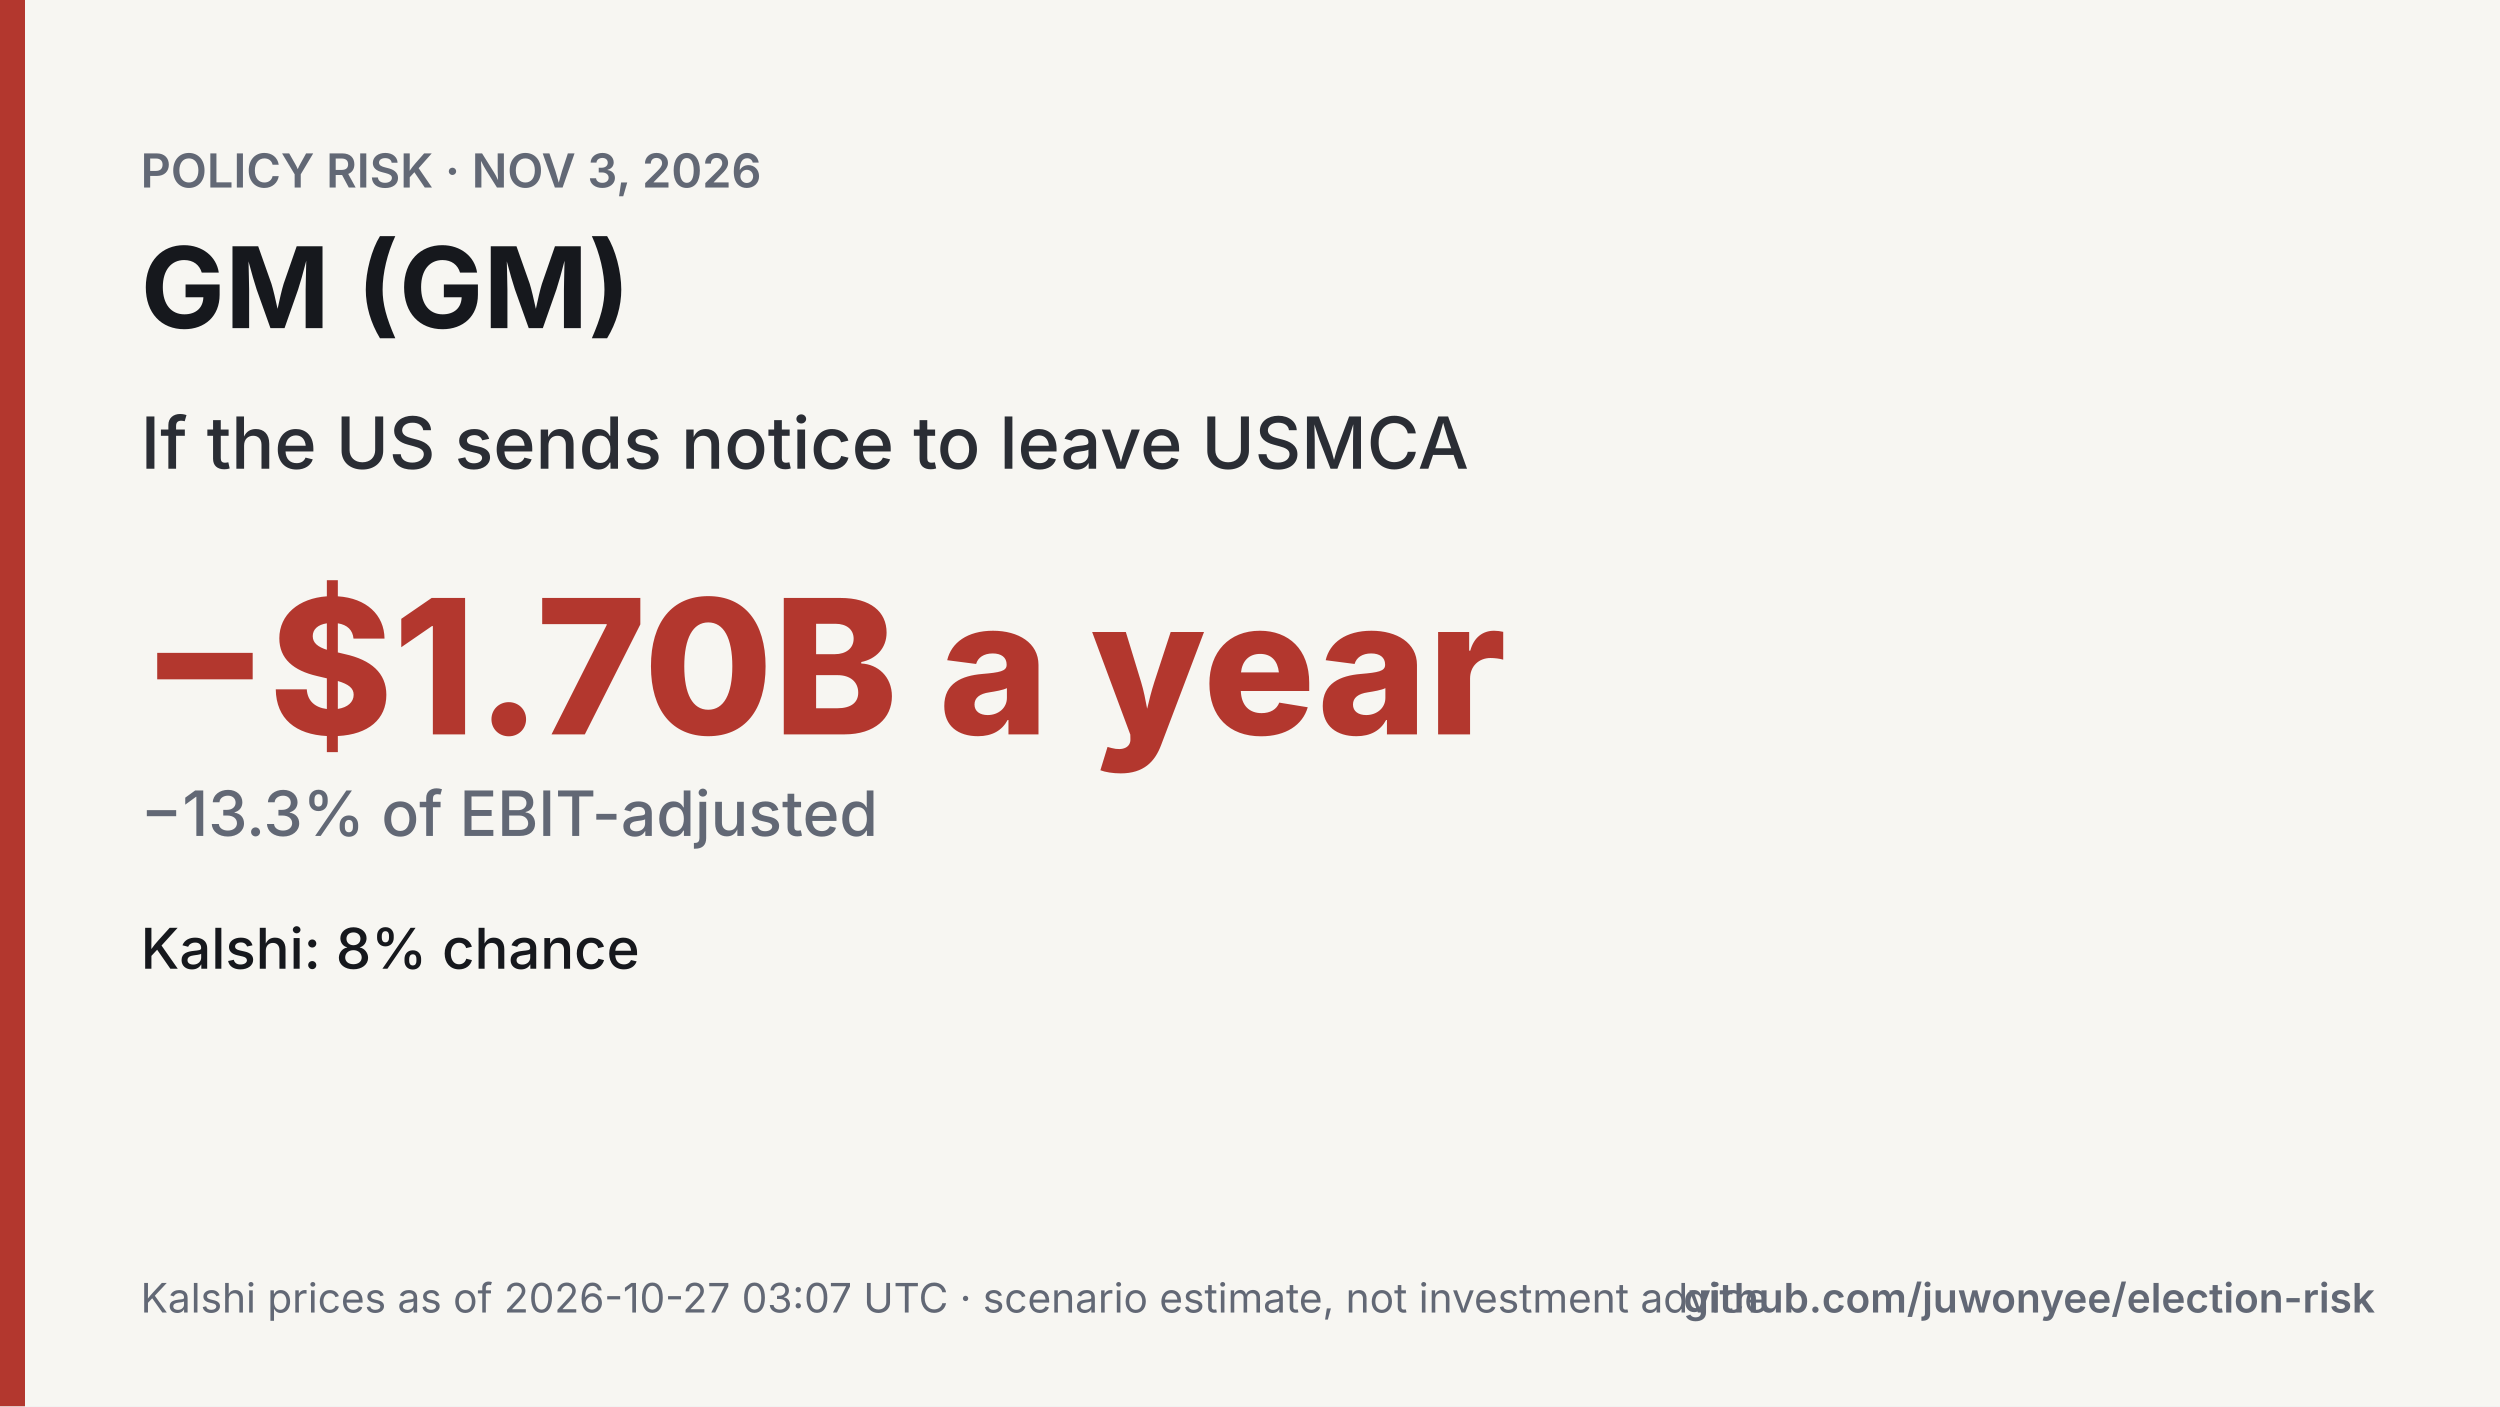
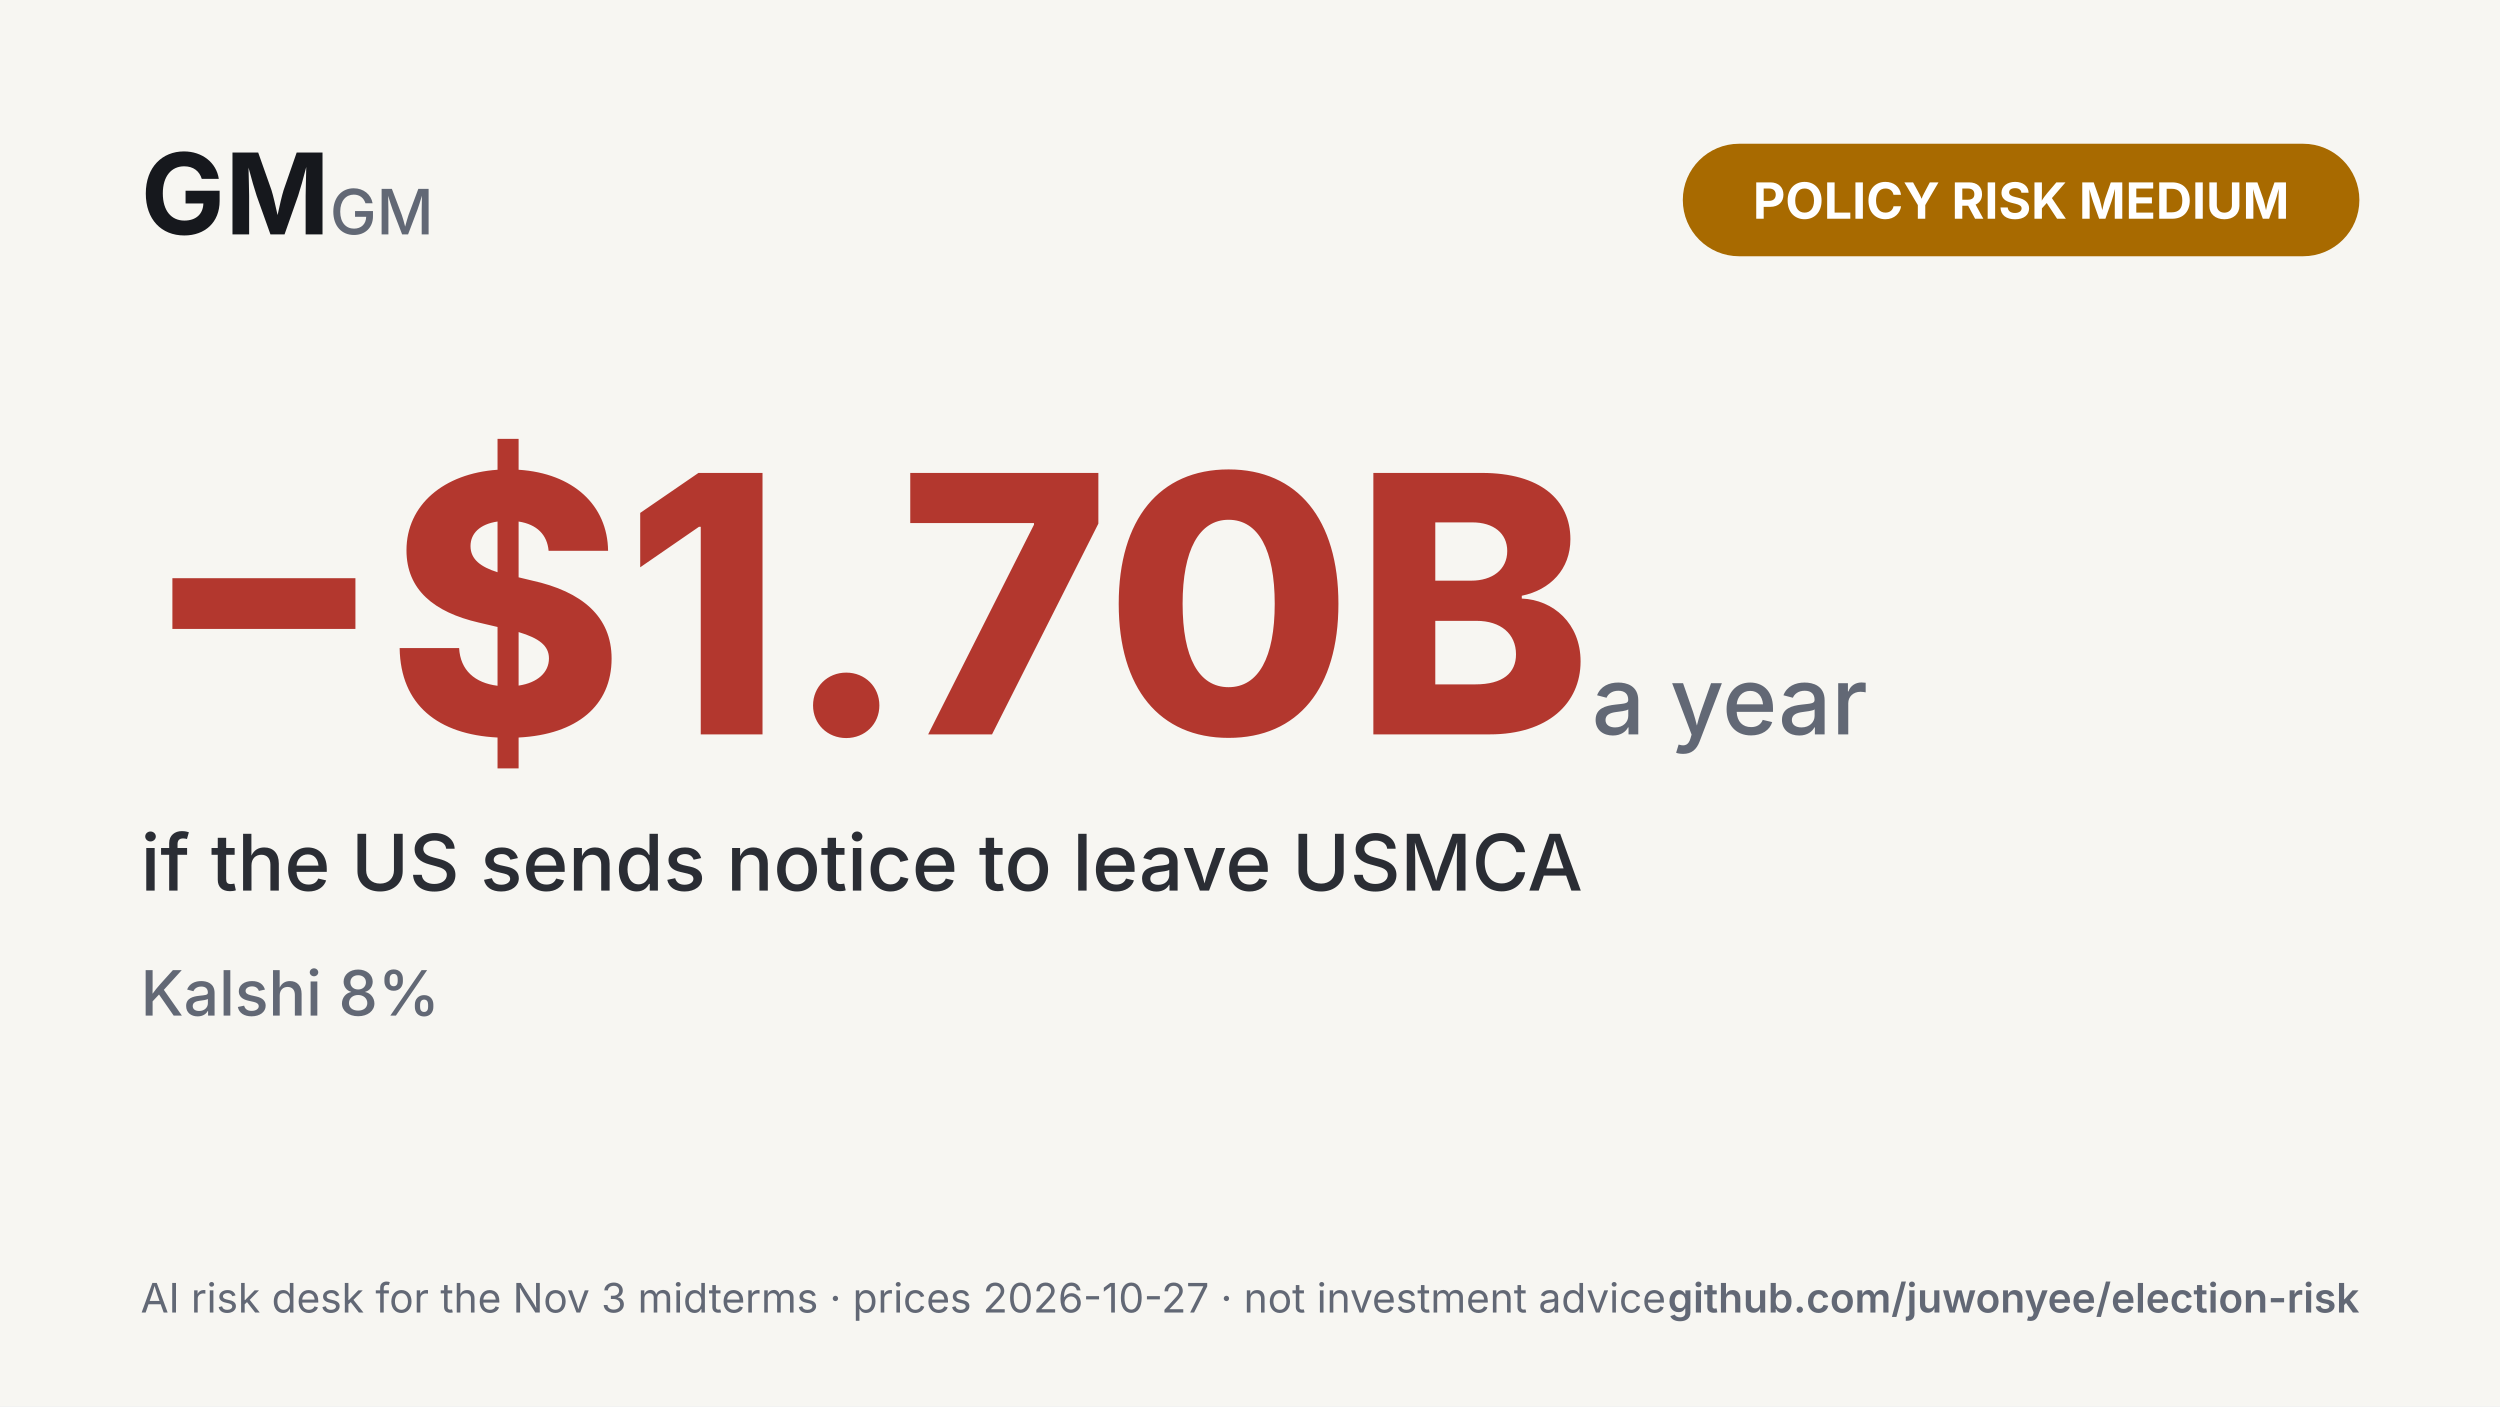
<svg xmlns="http://www.w3.org/2000/svg" width="1600" height="900" viewBox="0 0 1600 900">
  <rect width="1600" height="900" fill="#f7f6f2" />
-   <rect x="0" y="0" width="16" height="900" fill="#b3372e" />
-   <text x="90" y="120" font-family="-apple-system,Segoe UI,Inter,Roboto,Helvetica,Arial,sans-serif" font-size="30" font-weight="600" fill="#626875" text-anchor="start">POLICY RISK  ·  NOV 3, 2026</text>
-   <text x="90" y="210" font-family="-apple-system,Segoe UI,Inter,Roboto,Helvetica,Arial,sans-serif" font-size="72" font-weight="750" fill="#16181d" text-anchor="start">GM (GM)</text>
-   <text x="90" y="300" font-family="-apple-system,Segoe UI,Inter,Roboto,Helvetica,Arial,sans-serif" font-size="46" font-weight="500" fill="#2a2d34" text-anchor="start">If the US sends notice to leave USMCA</text>
-   <text x="90" y="470" font-family="-apple-system,Segoe UI,Inter,Roboto,Helvetica,Arial,sans-serif" font-size="120" font-weight="800" fill="#b3372e" text-anchor="start">−$1.70B a year</text>
-   <text x="90" y="535" font-family="-apple-system,Segoe UI,Inter,Roboto,Helvetica,Arial,sans-serif" font-size="40" font-weight="500" fill="#626875" text-anchor="start">−13.3% of EBIT-adjusted</text>
-   <text x="90" y="620" font-family="-apple-system,Segoe UI,Inter,Roboto,Helvetica,Arial,sans-serif" font-size="36" font-weight="500" fill="#16181d" text-anchor="start">Kalshi: 8% chance</text>
-   <text x="90" y="840" font-family="-apple-system,Segoe UI,Inter,Roboto,Helvetica,Arial,sans-serif" font-size="26" font-weight="400" fill="#626875" text-anchor="start">Kalshi prices as of 2026-10-27 03:07 UTC  ·  scenario estimate, not investment advice</text>
-   <text x="1520" y="840" font-family="-apple-system,Segoe UI,Inter,Roboto,Helvetica,Arial,sans-serif" font-size="26" font-weight="600" fill="#626875" text-anchor="end">github.com/juwonyee/election-risk</text>
+   <text x="90" y="150" font-family="-apple-system,Segoe UI,Inter,Roboto,Helvetica,Arial,sans-serif" font-size="72" font-weight="750" fill="#16181d" text-anchor="start">GM<tspan fill="#626875" font-size="40" font-weight="500">  GM</tspan>
+   </text>
+   <rect x="1077" y="92" width="433" height="72" rx="36" fill="#a86a00" />
+   <text x="1293.5" y="140" font-family="-apple-system,Segoe UI,Inter,Roboto,Helvetica,Arial,sans-serif" font-size="32" font-weight="700" fill="#ffffff" text-anchor="middle">POLICY RISK  MEDIUM</text>
+   <text x="90" y="470" font-family="-apple-system,Segoe UI,Inter,Roboto,Helvetica,Arial,sans-serif" font-size="230" font-weight="800" fill="#b3372e" text-anchor="start">−$1.70B<tspan fill="#626875" font-size="60" font-weight="500"> a year</tspan>
+   </text>
+   <text x="90" y="570" font-family="-apple-system,Segoe UI,Inter,Roboto,Helvetica,Arial,sans-serif" font-size="50" font-weight="500" fill="#2a2d34" text-anchor="start">if the US sends notice to leave USMCA</text>
+   <text x="90" y="650" font-family="-apple-system,Segoe UI,Inter,Roboto,Helvetica,Arial,sans-serif" font-size="40" font-weight="500" fill="#626875" text-anchor="start">Kalshi 8%</text>
+   <text x="90" y="840" font-family="-apple-system,Segoe UI,Inter,Roboto,Helvetica,Arial,sans-serif" font-size="26" font-weight="400" fill="#626875" text-anchor="start">AI risk desk for the Nov 3 midterms  ·  prices 2026-10-27  ·  not investment advice</text>
+   <text x="1510" y="840" font-family="-apple-system,Segoe UI,Inter,Roboto,Helvetica,Arial,sans-serif" font-size="26" font-weight="600" fill="#626875" text-anchor="end">github.com/juwonyee/election-risk</text>
</svg>
